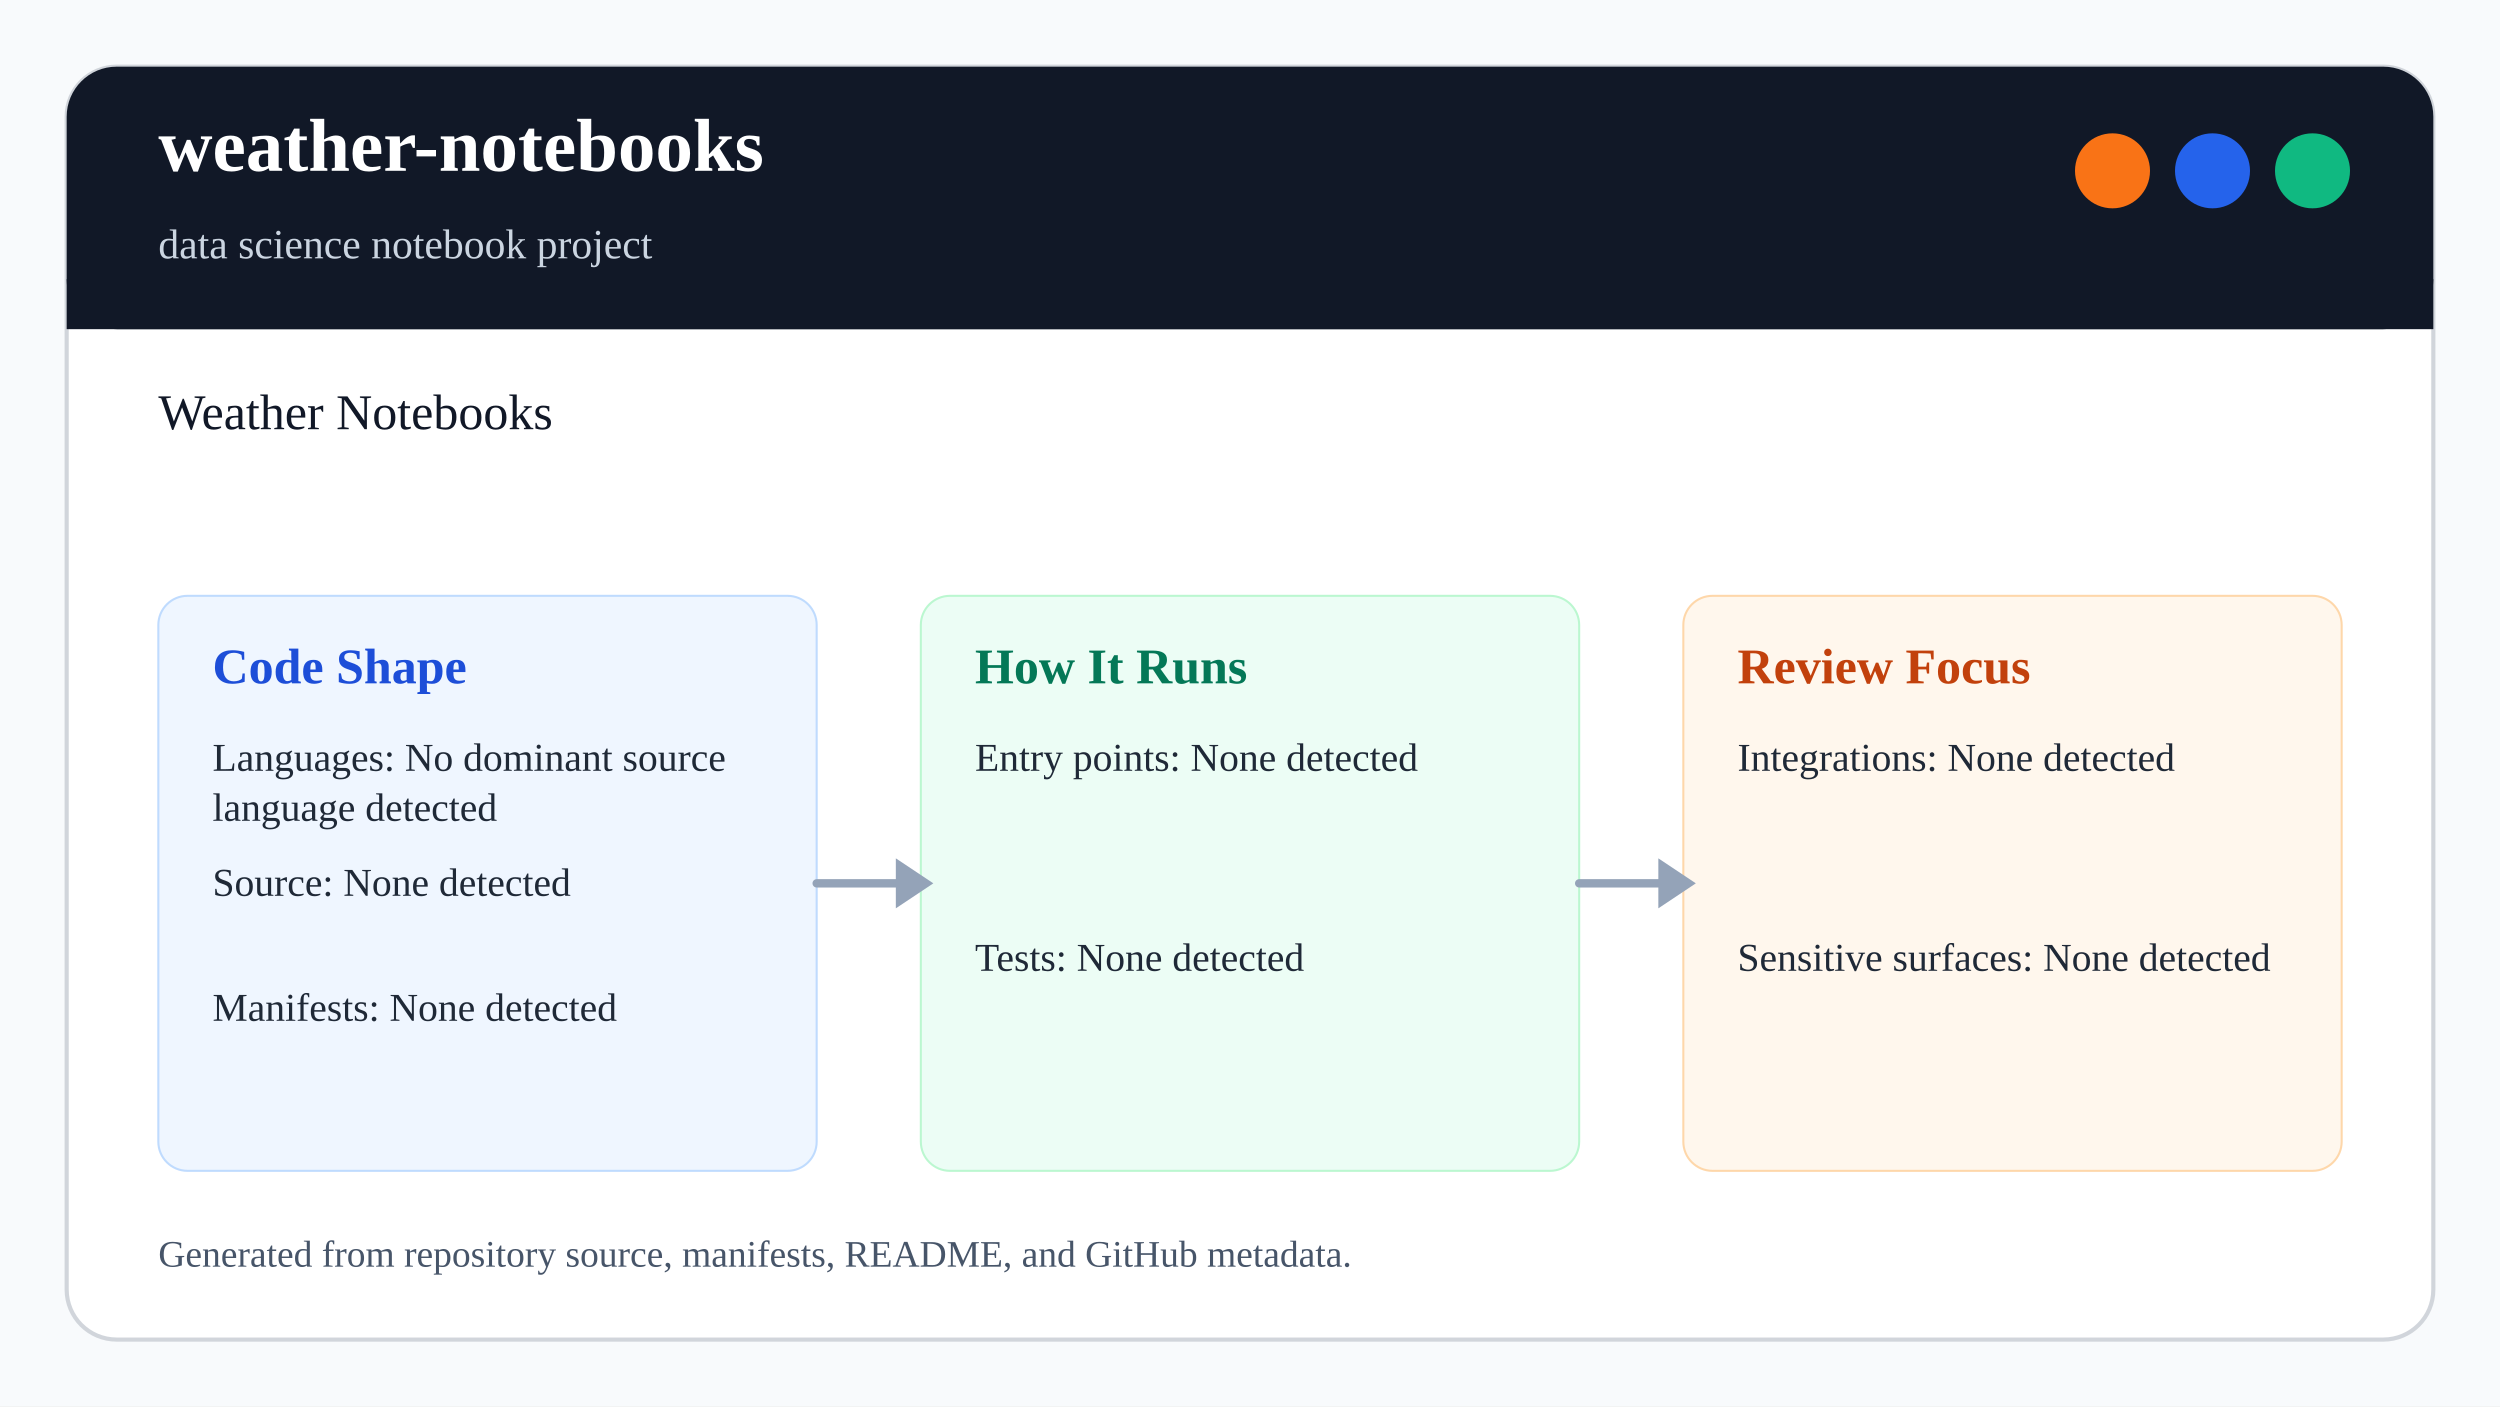
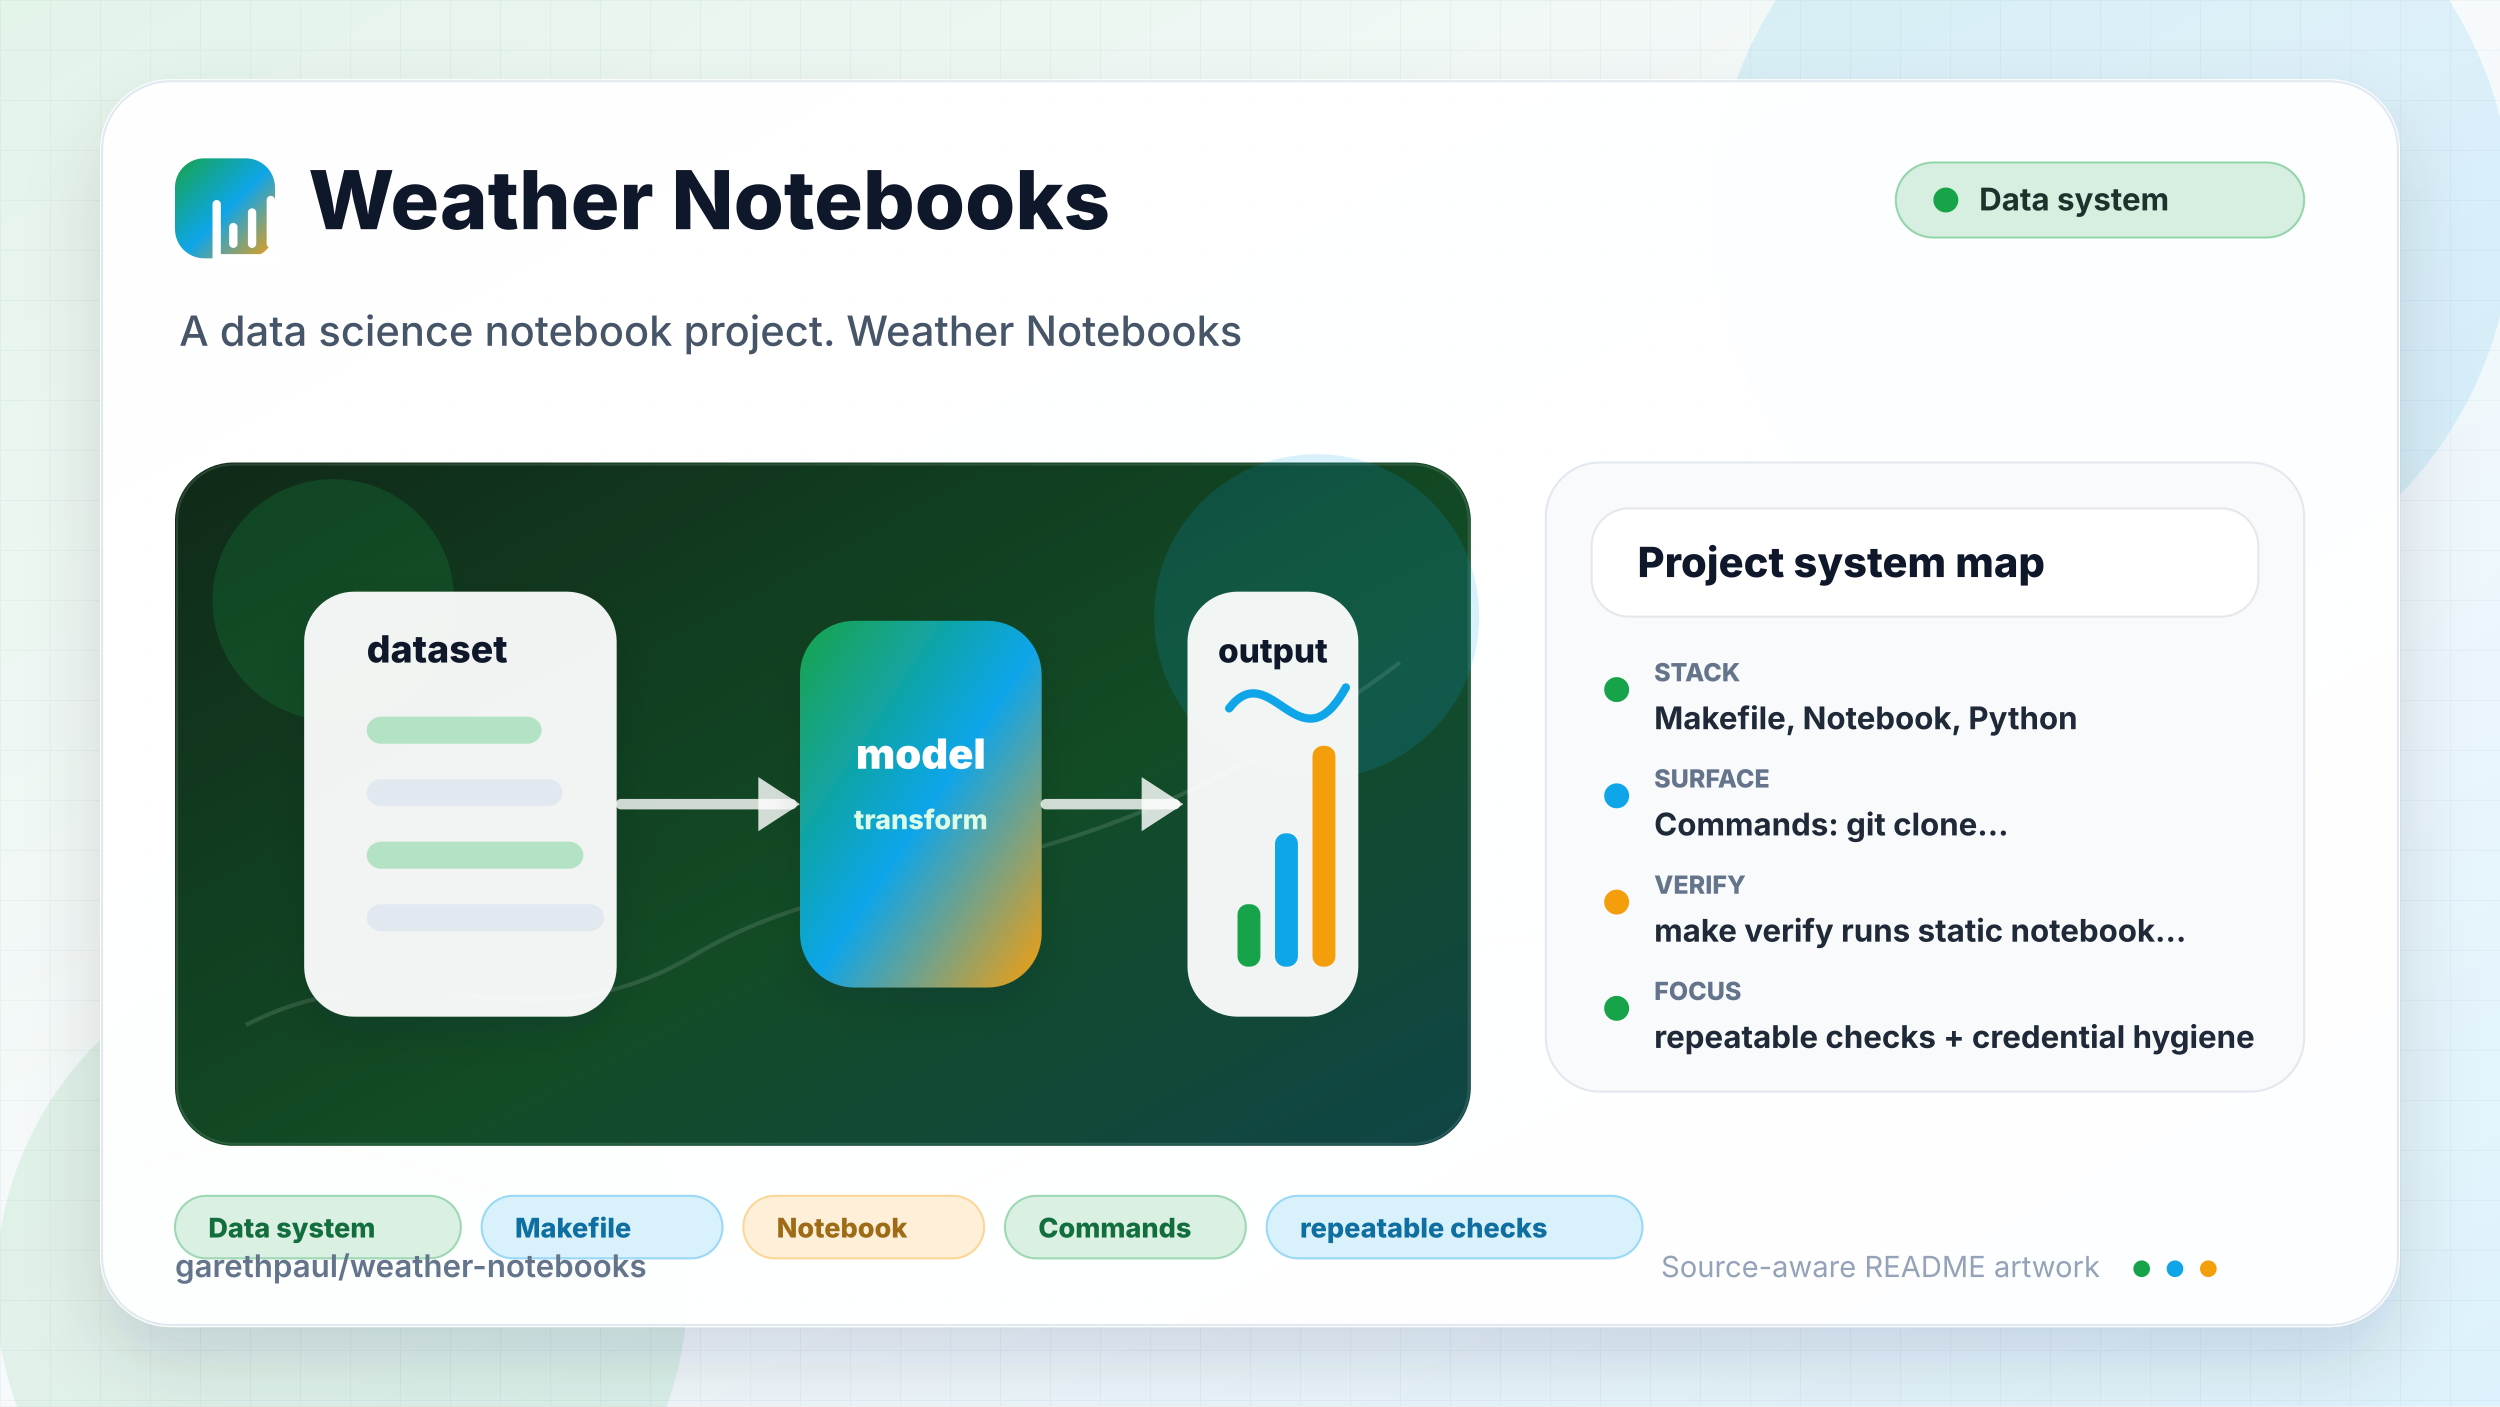
- <svg xmlns="http://www.w3.org/2000/svg" width="1200" height="675" viewBox="0 0 1200 675" role="img" aria-labelledby="title desc">
-   <rect width="1200" height="675" fill="#f8fafc" />
-   <rect x="32" y="32" width="1136" height="611" rx="24" fill="#ffffff" stroke="#d1d5db" stroke-width="2" />
-   <rect x="32" y="32" width="1136" height="126" rx="24" fill="#111827" />
-   <path d="M32 134h1136v24H32z" fill="#111827" />
-   <circle cx="1062" cy="82" r="18" fill="#2563eb" />
-   <circle cx="1110" cy="82" r="18" fill="#10b981" />
-   <circle cx="1014" cy="82" r="18" fill="#f97316" />
-   <text x="76" y="82" font-size="36" fill="#ffffff" font-weight="700">weather-notebooks</text>
-   <text x="76" y="124" font-size="20" fill="#cbd5e1">data science notebook project</text>
-   <text x="76" y="206" font-size="24" fill="#111827">Weather Notebooks</text>
-   <rect x="76" y="286" width="316" height="276" rx="14" fill="#eff6ff" stroke="#bfdbfe" />
-   <text x="102" y="328" font-size="24" font-weight="700" fill="#1d4ed8">Code Shape</text>
-   <text x="102" y="370" font-size="19" fill="#1f2937">Languages: No dominant source</text>
-   <text x="102" y="394" font-size="19" fill="#1f2937">language detected</text>
-   <text x="102" y="430" font-size="19" fill="#1f2937">Source: None detected</text>
-   <text x="102" y="490" font-size="19" fill="#1f2937">Manifests: None detected</text>
-   <rect x="442" y="286" width="316" height="276" rx="14" fill="#ecfdf5" stroke="#bbf7d0" />
-   <text x="468" y="328" font-size="24" font-weight="700" fill="#047857">How It Runs</text>
-   <text x="468" y="370" font-size="19" fill="#1f2937">Entry points: None detected</text>
-   <text x="468" y="466" font-size="19" fill="#1f2937">Tests: None detected</text>
-   <rect x="808" y="286" width="316" height="276" rx="14" fill="#fff7ed" stroke="#fed7aa" />
-   <text x="834" y="328" font-size="24" font-weight="700" fill="#c2410c">Review Focus</text>
-   <text x="834" y="370" font-size="19" fill="#1f2937">Integrations: None detected</text>
-   <text x="834" y="466" font-size="19" fill="#1f2937">Sensitive surfaces: None detected</text>
-   <path d="M392 424h50" stroke="#94a3b8" stroke-width="4" stroke-linecap="round" />
-   <path d="M430 412l18 12-18 12z" fill="#94a3b8" />
-   <path d="M758 424h50" stroke="#94a3b8" stroke-width="4" stroke-linecap="round" />
-   <path d="M796 412l18 12-18 12z" fill="#94a3b8" />
-   <text x="76" y="608" font-size="18" fill="#475569">Generated from repository source, manifests, README, and GitHub metadata.</text>
+ <svg xmlns="http://www.w3.org/2000/svg" width="1200" height="675" viewBox="0 0 1200 675" role="img" aria-labelledby="p1yxlwfa-title p1yxlwfa-desc">
+   <defs>
+     <linearGradient id="p1yxlwfa-bg" x1="0" y1="0" x2="1" y2="1">
+       <stop offset="0%" stop-color="#e3f4e9" />
+       <stop offset="48%" stop-color="#f8fafc" />
+       <stop offset="100%" stop-color="#ddf2fc" />
+     </linearGradient>
+     <linearGradient id="p1yxlwfa-stage" x1="0" y1="0" x2="1" y2="1">
+       <stop offset="0%" stop-color="#102a18" />
+       <stop offset="58%" stop-color="#124c26" />
+       <stop offset="100%" stop-color="#104546" />
+     </linearGradient>
+     <linearGradient id="p1yxlwfa-accent" x1="0" y1="0" x2="1" y2="1">
+       <stop offset="0%" stop-color="#16a34a" />
+       <stop offset="52%" stop-color="#0ea5e9" />
+       <stop offset="100%" stop-color="#f59e0b" />
+     </linearGradient>
+     <linearGradient id="p1yxlwfa-soft" x1="0" y1="0" x2="1" y2="1">
+       <stop offset="0%" stop-color="#c7e9d4" />
+       <stop offset="100%" stop-color="#fdeac9" />
+     </linearGradient>
+     <filter id="p1yxlwfa-shadow" x="-20%" y="-20%" width="140%" height="150%">
+       <feDropShadow dx="0" dy="18" stdDeviation="18" flood-color="#0f172a" flood-opacity="0.14" />
+     </filter>
+     <filter id="p1yxlwfa-miniShadow" x="-20%" y="-20%" width="140%" height="150%">
+       <feDropShadow dx="0" dy="8" stdDeviation="10" flood-color="#0f172a" flood-opacity="0.12" />
+     </filter>
+     <pattern id="p1yxlwfa-grid" width="24" height="24" patternUnits="userSpaceOnUse">
+       <path d="M24 0H0v24" fill="none" stroke="#94a3b8" stroke-opacity="0.16" stroke-width="1" />
+     </pattern>
+     <style>
+       .label { font: 700 13px ui-sans-serif, system-ui, -apple-system, BlinkMacSystemFont, "Segoe UI", sans-serif; letter-spacing: 0; text-transform: uppercase; }
+       .body { font-family: ui-sans-serif, system-ui, -apple-system, BlinkMacSystemFont, "Segoe UI", sans-serif; letter-spacing: 0; }
+     </style>
+   </defs>
+   <rect width="1200" height="675" fill="url(#p1yxlwfa-bg)" />
+   <rect width="1200" height="675" fill="url(#p1yxlwfa-grid)" opacity="0.65" />
+   <circle cx="164" cy="618" r="166" fill="#16a34a" opacity="0.10" />
+   <circle cx="1014" cy="104" r="192" fill="#0ea5e9" opacity="0.12" />
+   <path d="M66 560 C214 512 278 642 430 584 C576 528 676 408 838 462 C966 504 1034 426 1134 356" fill="none" stroke="#f59e0b" stroke-width="2" stroke-opacity="0.18" />
+   <rect x="48" y="38" width="1104" height="599" rx="34" fill="#ffffff" opacity="0.94" filter="url(#p1yxlwfa-shadow)" />
+   <rect x="49" y="39" width="1102" height="597" rx="33" fill="none" stroke="#e2e8f0" stroke-width="1" />
+   <g class="body">
+     <rect x="84" y="76" width="48" height="48" rx="14" fill="url(#p1yxlwfa-accent)" />
+     <path d="M6 34V8 M6 34h32 M14 27v-8 M23 27V12 M32 27V6" transform="translate(98 90)" stroke="#ffffff" stroke-width="4" stroke-linecap="round" stroke-linejoin="round" fill="none" />
+     <text x="148" y="110" fill="#0f172a" font-size="39" font-weight="800">Weather Notebooks</text>
+     <rect x="910" y="78" width="196" height="36" rx="18" fill="#d7efe0" stroke="#94d5ac" />
+     <circle cx="934" cy="96" r="6" fill="#16a34a" />
+     <text x="950" y="101" fill="#1c322d" font-size="15" font-weight="700">Data system</text>
+     <text x="86" y="166" fill="#475569" font-size="20" font-weight="500">A data science notebook project. Weather Notebooks</text>
+   </g>
+   <g transform="translate(84 222)">
+     <rect x="0" y="0" width="622" height="328" rx="28" fill="url(#p1yxlwfa-stage)" />
+     <rect x="1" y="1" width="620" height="326" rx="27" fill="none" stroke="#ffffff" stroke-opacity="0.12" />
+     <path d="M34 270 C116 228 166 286 250 236 C338 184 430 214 588 96" fill="none" stroke="#ffffff" stroke-opacity="0.12" stroke-width="2" />
+     <circle cx="76" cy="66" r="58" fill="#16a34a" opacity="0.20" />
+     <circle cx="548" cy="74" r="78" fill="#0ea5e9" opacity="0.16" />
+     <g class="body">
+       <rect x="62" y="62" width="150" height="204" rx="24" fill="#ffffff" opacity="0.94" filter="url(#p1yxlwfa-miniShadow)" />
+       <text x="92" y="96" fill="#0f172a" font-size="18" font-weight="800">dataset</text>
+       <rect x="92" y="122" width="84" height="13" rx="7" fill="#b4e2c5" />
+       <rect x="92" y="152" width="94" height="13" rx="7" fill="#e2e8f0" />
+       <rect x="92" y="182" width="104" height="13" rx="7" fill="#b4e2c5" />
+       <rect x="92" y="212" width="114" height="13" rx="7" fill="#e2e8f0" />
+       <path d="M214 164h82" stroke="#ffffff" stroke-width="5" stroke-linecap="round" opacity="0.8" />
+       <path d="M280 151l20 13-20 13" fill="#ffffff" opacity="0.82" />
+       <rect x="300" y="76" width="116" height="176" rx="26" fill="url(#p1yxlwfa-accent)" filter="url(#p1yxlwfa-miniShadow)" />
+       <text x="358" y="147" fill="#ffffff" font-size="20" font-weight="900" text-anchor="middle">model</text>
+       <text x="358" y="176" fill="#dcfce7" font-size="13" font-weight="800" text-anchor="middle">transform</text>
+       <path d="M418 164h62" stroke="#ffffff" stroke-width="5" stroke-linecap="round" opacity="0.8" />
+       <path d="M464 151l20 13-20 13" fill="#ffffff" opacity="0.82" />
+       <rect x="486" y="62" width="82" height="204" rx="24" fill="#ffffff" opacity="0.94" />
+       <rect x="510" y="212" width="11" height="30" rx="5" fill="#16a34a" />
+       <rect x="528" y="178" width="11" height="64" rx="5" fill="#0ea5e9" />
+       <rect x="546" y="136" width="11" height="106" rx="5" fill="#f59e0b" />
+       <path d="M506 118 C526 92 540 148 562 108" fill="none" stroke="#0ea5e9" stroke-width="4" stroke-linecap="round" />
+       <text x="527" y="96" fill="#0f172a" font-size="16" font-weight="800" text-anchor="middle">output</text>
+     </g>
+   </g>
+   <g class="body" transform="translate(742 222)">
+     <rect x="0" y="0" width="364" height="302" rx="26" fill="#f8fafc" stroke="#e2e8f0" />
+     <rect x="22" y="22" width="320" height="52" rx="18" fill="#ffffff" stroke="#e5e7eb" />
+     <text x="44" y="55" fill="#0f172a" font-size="20" font-weight="800">Project system map</text>
+     <g transform="translate(24 94)">
+       <circle cx="10" cy="15" r="6" fill="#16a34a" />
+       <text x="28" y="11" fill="#64748b" font-size="12" font-weight="800">STACK</text>
+       <text x="28" y="34" fill="#1f2937" font-size="15" font-weight="650">Makefile, Notebook, Python</text>
+     </g>
+     <g transform="translate(24 145)">
+       <circle cx="10" cy="15" r="6" fill="#0ea5e9" />
+       <text x="28" y="11" fill="#64748b" font-size="12" font-weight="800">SURFACE</text>
+       <text x="28" y="34" fill="#1f2937" font-size="15" font-weight="650">Commands: git clone...</text>
+     </g>
+     <g transform="translate(24 196)">
+       <circle cx="10" cy="15" r="6" fill="#f59e0b" />
+       <text x="28" y="11" fill="#64748b" font-size="12" font-weight="800">VERIFY</text>
+       <text x="28" y="34" fill="#1f2937" font-size="15" font-weight="650">make verify runs static notebook...</text>
+     </g>
+     <g transform="translate(24 247)">
+       <circle cx="10" cy="15" r="6" fill="#16a34a" />
+       <text x="28" y="11" fill="#64748b" font-size="12" font-weight="800">FOCUS</text>
+       <text x="28" y="34" fill="#1f2937" font-size="15" font-weight="650">repeatable checks + credential hygiene</text>
+     </g>
+   </g>
+   <g class="body">
+     <rect x="84" y="574" width="137.2" height="30" rx="15" fill="#daf0e2" stroke="#9dd8b3" />
+     <text x="100" y="594" fill="#136e3e" font-size="13" font-weight="800">Data system</text>
+     <rect x="231.2" y="574" width="115.6" height="30" rx="15" fill="#d8f1fb" stroke="#9ad9f6" />
+     <text x="247.2" y="594" fill="#0e6fa0" font-size="13" font-weight="800">Makefile</text>
+     <rect x="356.8" y="574" width="115.6" height="30" rx="15" fill="#fdefd8" stroke="#fbd699" />
+     <text x="372.8" y="594" fill="#9e6b17" font-size="13" font-weight="800">Notebook</text>
+     <rect x="482.4" y="574" width="115.6" height="30" rx="15" fill="#daf0e2" stroke="#9dd8b3" />
+     <text x="498.4" y="594" fill="#136e3e" font-size="13" font-weight="800">Commands</text>
+     <rect x="608" y="574" width="180.4" height="30" rx="15" fill="#d8f1fb" stroke="#9ad9f6" />
+     <text x="624" y="594" fill="#0e6fa0" font-size="13" font-weight="800">repeatable checks</text>
+   </g>
+   <g class="body">
+     <text x="84" y="613" fill="#64748b" font-size="15" font-weight="600">garethpaul/weather-notebooks</text>
+     <text x="1008" y="613" fill="#94a3b8" font-size="14" text-anchor="end">Source-aware README artwork</text>
+     <circle cx="1028" cy="609" r="4" fill="#16a34a" />
+     <circle cx="1044" cy="609" r="4" fill="#0ea5e9" />
+     <circle cx="1060" cy="609" r="4" fill="#f59e0b" />
+   </g>
</svg>
